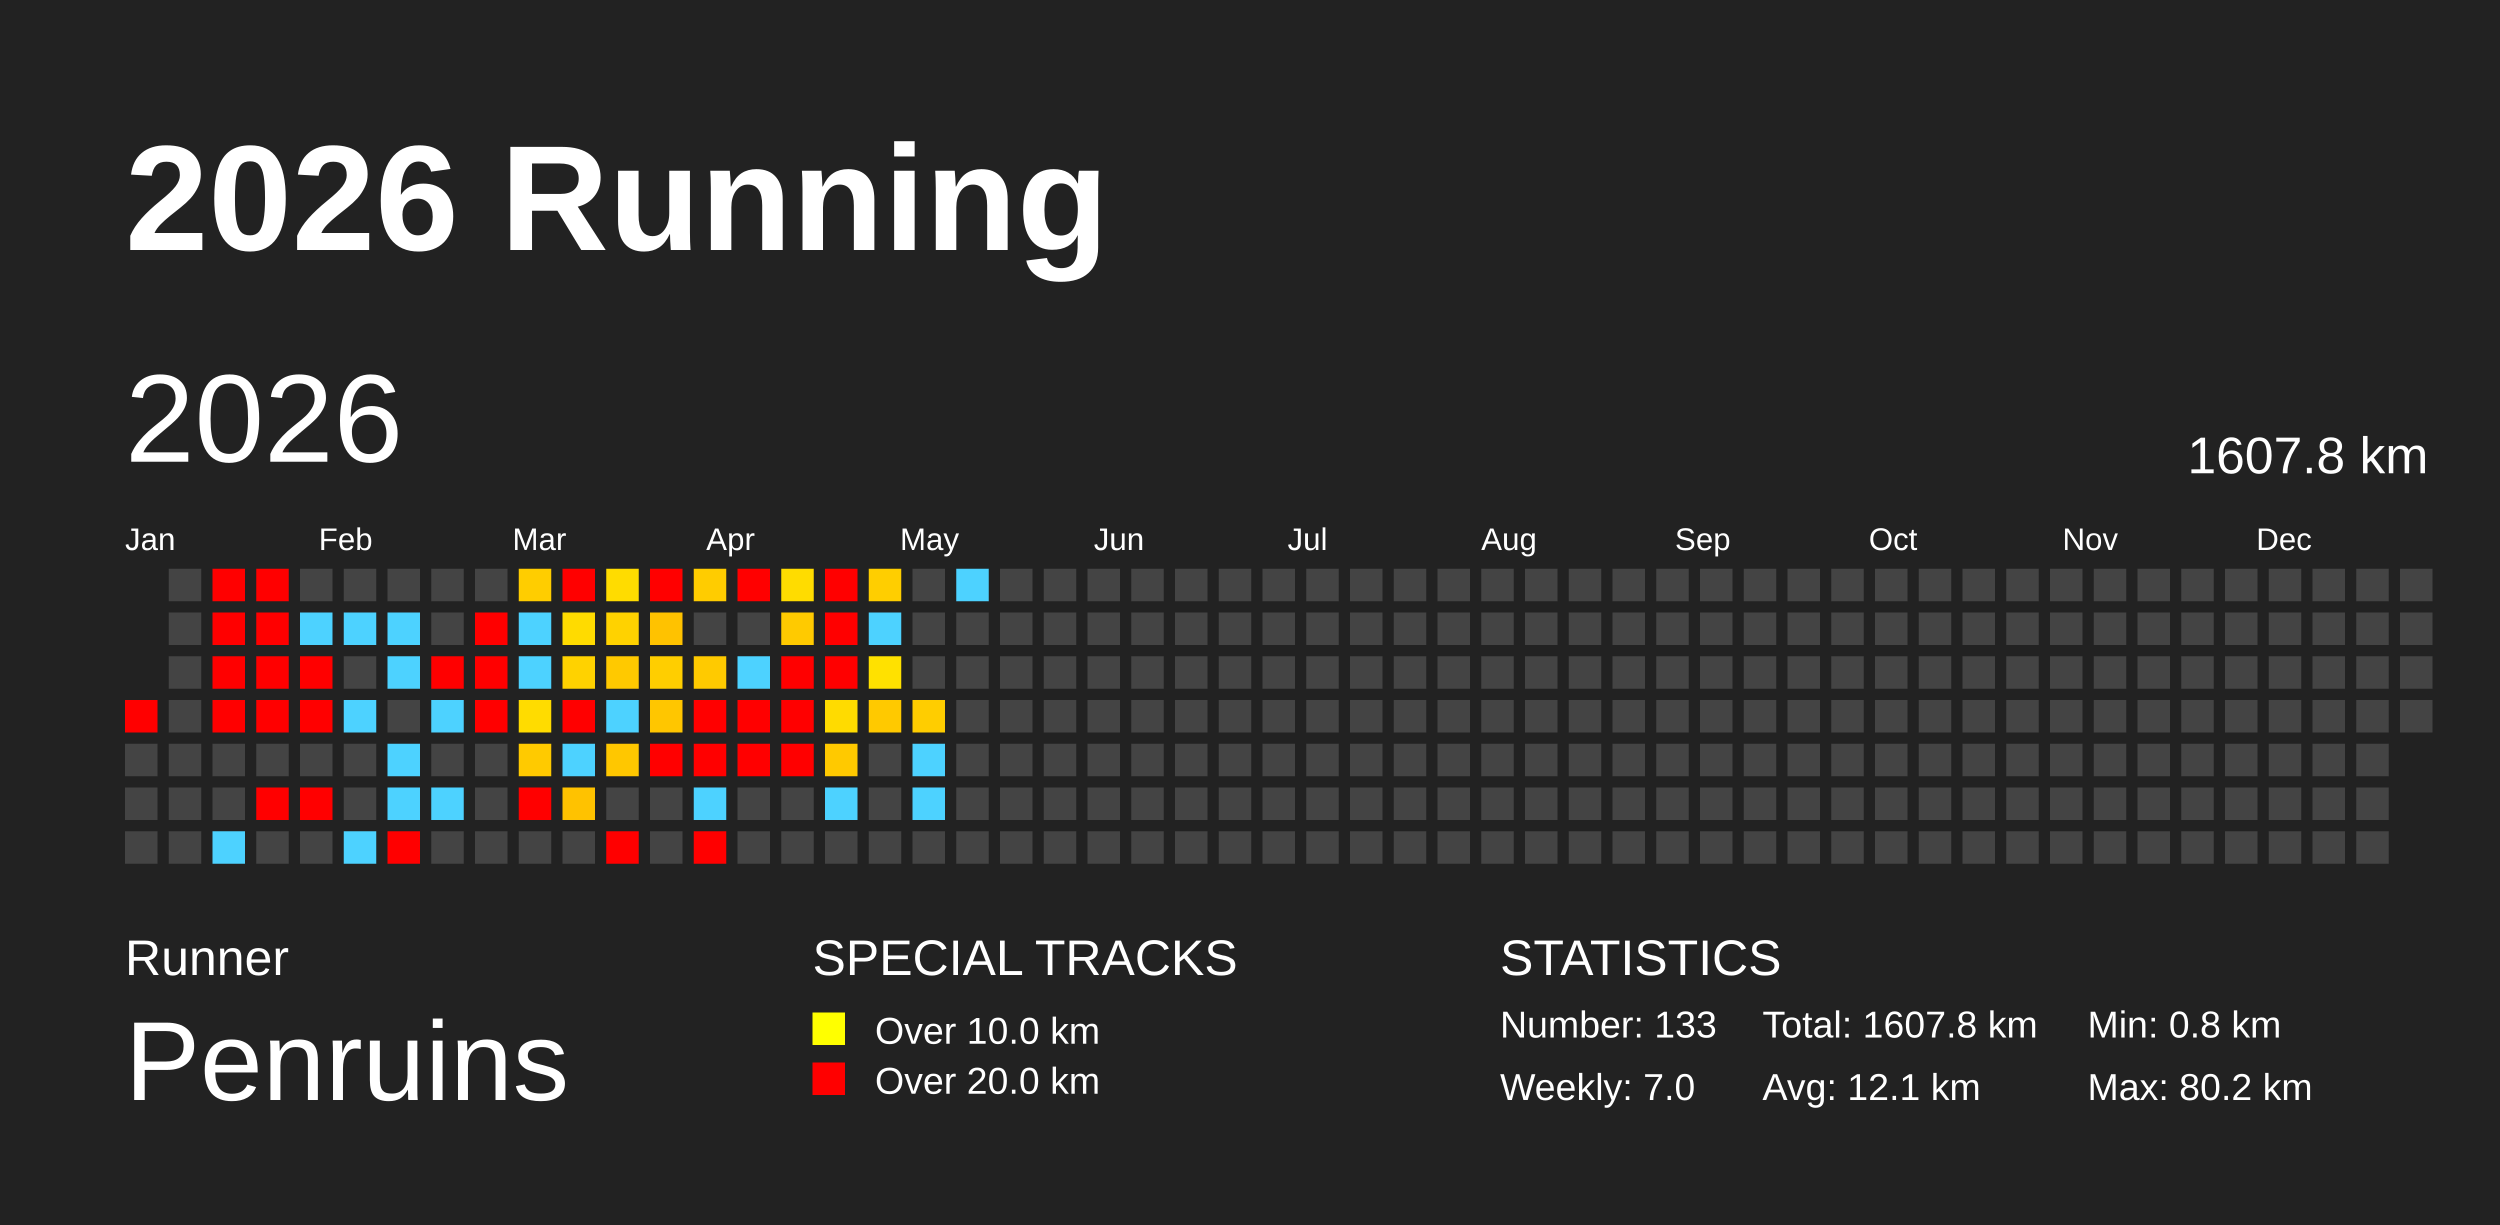
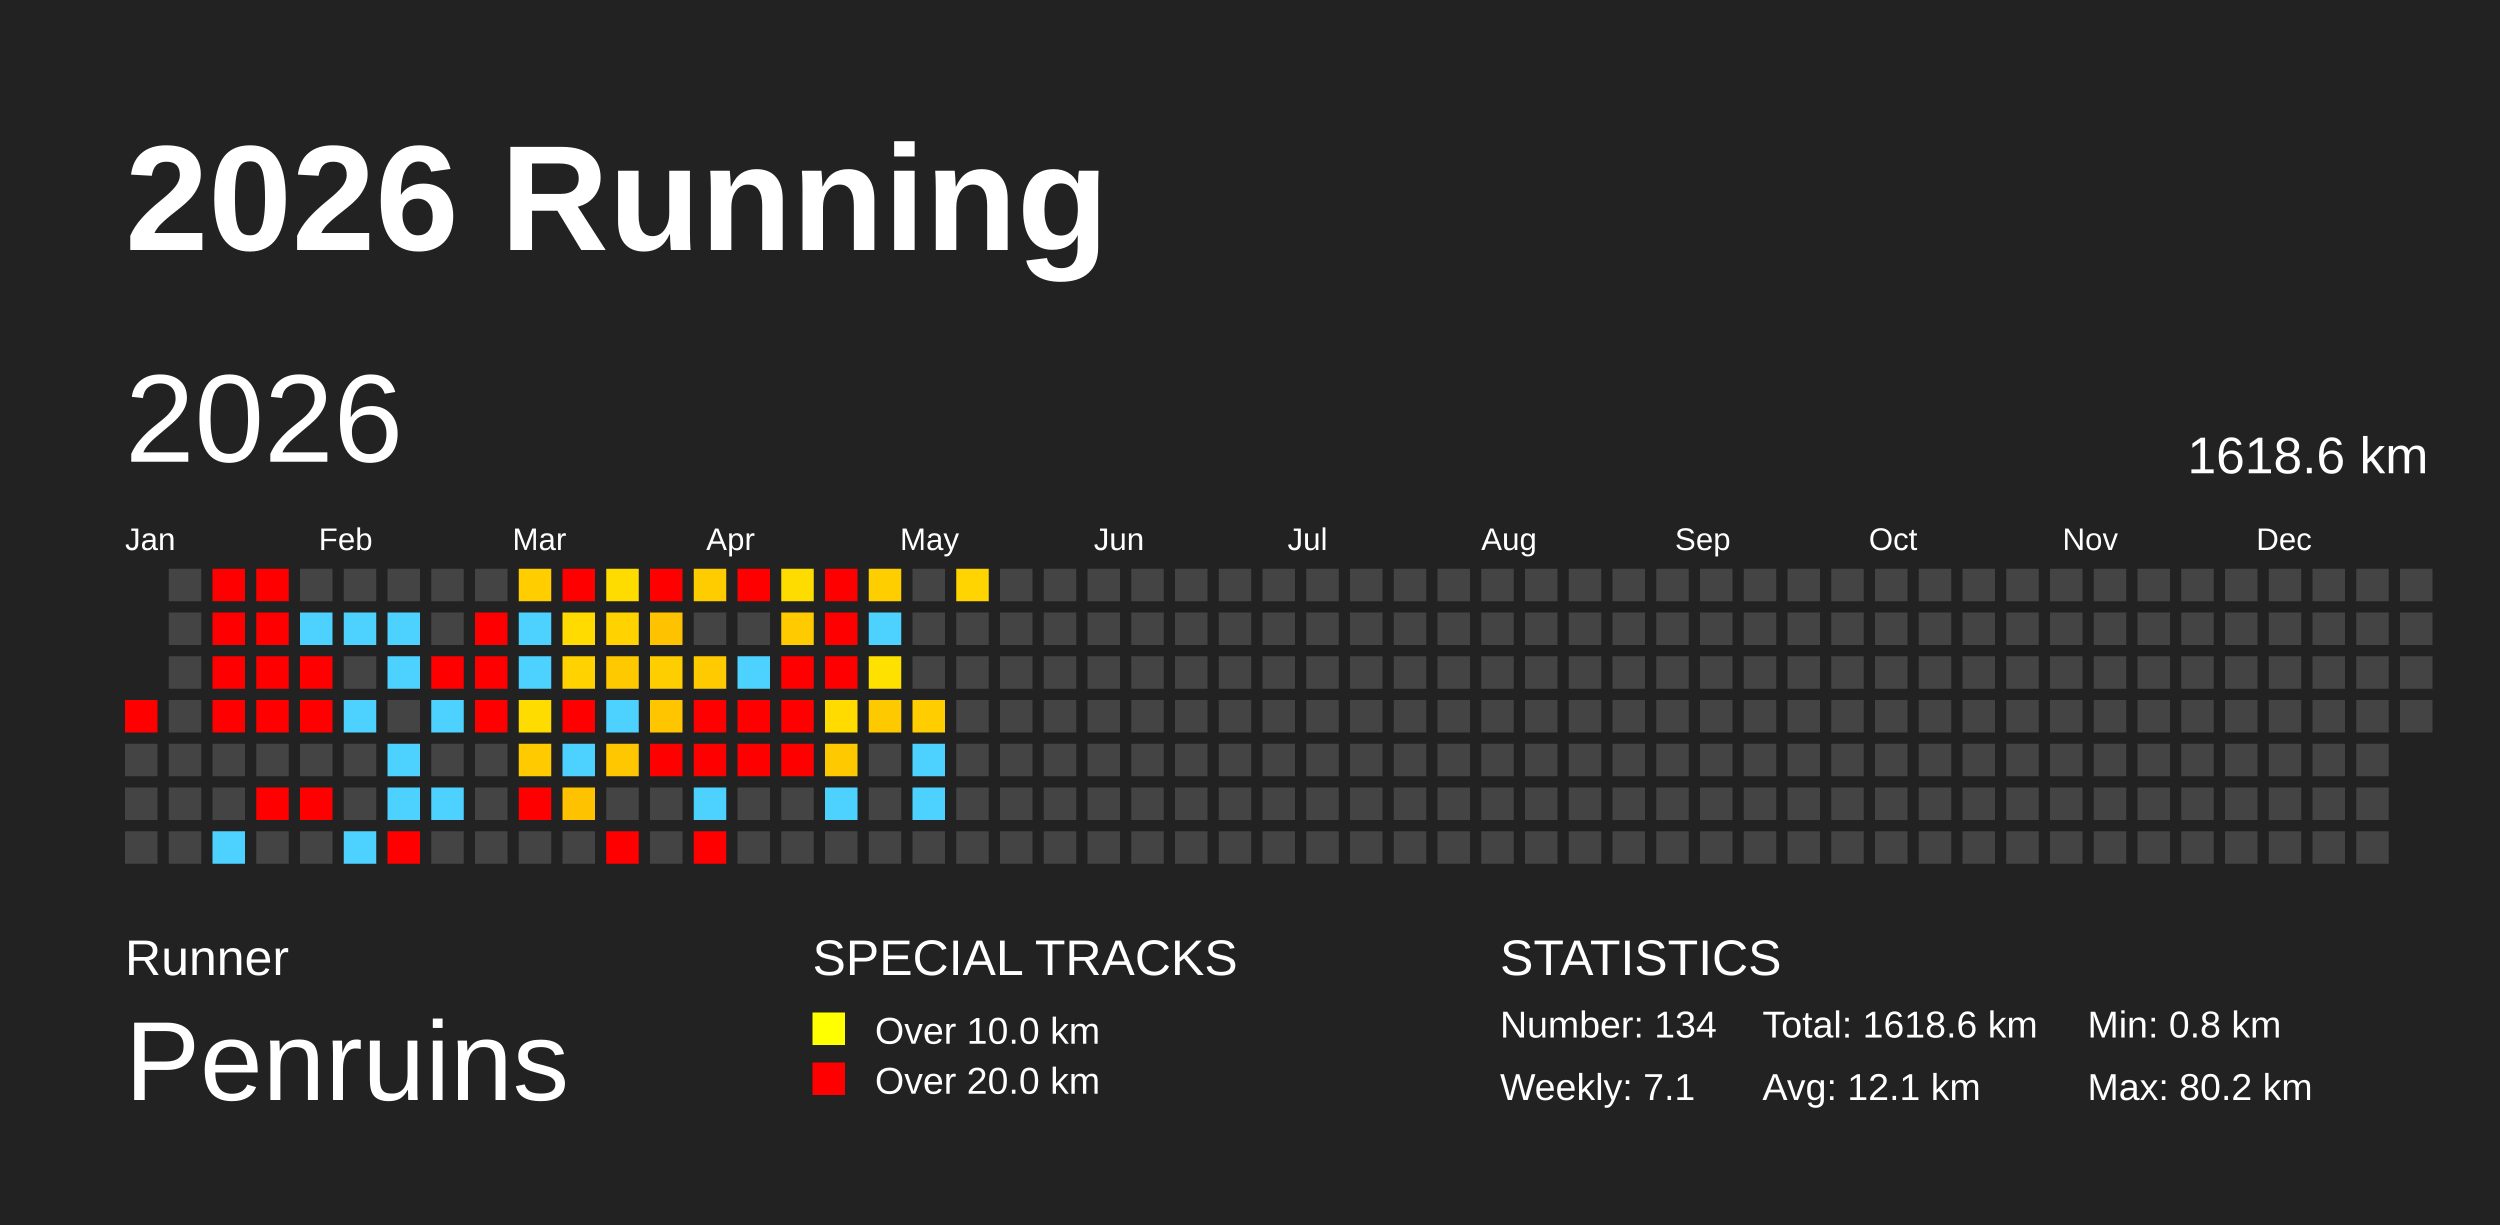
<svg xmlns="http://www.w3.org/2000/svg" baseProfile="full" height="98mm" version="1.1" viewBox="0,0,200,98" width="200mm">
  <defs />
  <rect fill="#222222" height="98" width="200" x="0" y="0" />
  <text fill="#FFFFFF" style="font-size:12px; font-family:Arial; font-weight:bold;" x="10" y="20">2026 Running</text>
  <text fill="#FFFFFF" style="font-size:4px; font-family:Arial" x="10" y="78">Runner</text>
  <text fill="#FFFFFF" style="font-size:9px; font-family:Arial" x="10" y="88">Penruins</text>
  <text fill="#FFFFFF" style="font-size:4px; font-family:Arial" x="65" y="78">SPECIAL TRACKS</text>
  <rect fill="yellow" height="2.6" width="2.6" x="65" y="81" />
  <text fill="#FFFFFF" style="font-size:3px; font-family:Arial" x="70" y="83.5">Over 10.0 km</text>
  <rect fill="red" height="2.6" width="2.6" x="65" y="85" />
  <text fill="#FFFFFF" style="font-size:3px; font-family:Arial" x="70" y="87.5">Over 20.0 km</text>
  <text fill="#FFFFFF" style="font-size:4px; font-family:Arial" x="120" y="78">STATISTICS</text>
-   <text fill="#FFFFFF" style="font-size:3px; font-family:Arial" x="120" y="83">Number: 133</text>
-   <text fill="#FFFFFF" style="font-size:3px; font-family:Arial" x="120" y="88">Weekly: 7.0</text>
-   <text fill="#FFFFFF" style="font-size:3px; font-family:Arial" x="141" y="83">Total: 1607.8 km</text>
+   <text fill="#FFFFFF" style="font-size:3px; font-family:Arial" x="120" y="83">Number: 134</text>
+   <text fill="#FFFFFF" style="font-size:3px; font-family:Arial" x="120" y="88">Weekly: 7.1</text>
+   <text fill="#FFFFFF" style="font-size:3px; font-family:Arial" x="141" y="83">Total: 1618.6 km</text>
  <text fill="#FFFFFF" style="font-size:3px; font-family:Arial" x="141" y="88">Avg: 12.1 km</text>
  <text fill="#FFFFFF" style="font-size:3px; font-family:Arial" x="167" y="83">Min: 0.8 km</text>
  <text fill="#FFFFFF" style="font-size:3px; font-family:Arial" x="167" y="88">Max: 80.2 km</text>
  <text dominant-baseline="hanging" fill="#FFFFFF" style="font-size:10.0px; font-family:Arial;" x="10" y="30">2026</text>
-   <text dominant-baseline="hanging" fill="#FFFFFF" style="font-size:4.125px; font-family:Arial;" x="175" y="35">1607.8 km</text>
+   <text dominant-baseline="hanging" fill="#FFFFFF" style="font-size:4.125px; font-family:Arial;" x="175" y="35">1618.6 km</text>
  <text fill="#FFFFFF" style="font-size:2.5px; font-family:Arial" x="10.0" y="44">Jan</text>
  <text fill="#FFFFFF" style="font-size:2.5px; font-family:Arial" x="25.5" y="44">Feb</text>
  <text fill="#FFFFFF" style="font-size:2.5px; font-family:Arial" x="41.0" y="44">Mar</text>
  <text fill="#FFFFFF" style="font-size:2.5px; font-family:Arial" x="56.5" y="44">Apr</text>
  <text fill="#FFFFFF" style="font-size:2.5px; font-family:Arial" x="72.0" y="44">May</text>
  <text fill="#FFFFFF" style="font-size:2.5px; font-family:Arial" x="87.5" y="44">Jun</text>
  <text fill="#FFFFFF" style="font-size:2.5px; font-family:Arial" x="103.0" y="44">Jul</text>
  <text fill="#FFFFFF" style="font-size:2.5px; font-family:Arial" x="118.5" y="44">Aug</text>
  <text fill="#FFFFFF" style="font-size:2.5px; font-family:Arial" x="134.0" y="44">Sep</text>
  <text fill="#FFFFFF" style="font-size:2.5px; font-family:Arial" x="149.5" y="44">Oct</text>
  <text fill="#FFFFFF" style="font-size:2.5px; font-family:Arial" x="165.0" y="44">Nov</text>
  <text fill="#FFFFFF" style="font-size:2.5px; font-family:Arial" x="180.5" y="44">Dec</text>
  <rect fill="red" height="2.6" width="2.6" x="10.0" y="56.0" />
  <rect fill="#444444" height="2.6" width="2.6" x="10.0" y="59.5" />
  <rect fill="#444444" height="2.6" width="2.6" x="10.0" y="63.0" />
  <rect fill="#444444" height="2.6" width="2.6" x="10.0" y="66.5" />
  <rect fill="#444444" height="2.6" width="2.6" x="13.5" y="45.5" />
  <rect fill="#444444" height="2.6" width="2.6" x="13.5" y="49.0" />
  <rect fill="#444444" height="2.6" width="2.6" x="13.5" y="52.5" />
  <rect fill="#444444" height="2.6" width="2.6" x="13.5" y="56.0" />
  <rect fill="#444444" height="2.6" width="2.6" x="13.5" y="59.5" />
  <rect fill="#444444" height="2.6" width="2.6" x="13.5" y="63.0" />
  <rect fill="#444444" height="2.6" width="2.6" x="13.5" y="66.5" />
  <rect fill="red" height="2.6" width="2.6" x="17.0" y="45.5" />
  <rect fill="red" height="2.6" width="2.6" x="17.0" y="49.0" />
  <rect fill="red" height="2.6" width="2.6" x="17.0" y="52.5" />
  <rect fill="red" height="2.6" width="2.6" x="17.0" y="56.0" />
  <rect fill="#444444" height="2.6" width="2.6" x="17.0" y="59.5" />
  <rect fill="#444444" height="2.6" width="2.6" x="17.0" y="63.0" />
  <rect fill="#4dd2ff" height="2.6" width="2.6" x="17.0" y="66.5" />
  <rect fill="red" height="2.6" width="2.6" x="20.5" y="45.5" />
  <rect fill="red" height="2.6" width="2.6" x="20.5" y="49.0" />
  <rect fill="red" height="2.6" width="2.6" x="20.5" y="52.5" />
  <rect fill="red" height="2.6" width="2.6" x="20.5" y="56.0" />
  <rect fill="#444444" height="2.6" width="2.6" x="20.5" y="59.5" />
  <rect fill="red" height="2.6" width="2.6" x="20.5" y="63.0" />
  <rect fill="#444444" height="2.6" width="2.6" x="20.5" y="66.5" />
  <rect fill="#444444" height="2.6" width="2.6" x="24.0" y="45.5" />
  <rect fill="#4dd2ff" height="2.6" width="2.6" x="24.0" y="49.0" />
  <rect fill="red" height="2.6" width="2.6" x="24.0" y="52.5" />
  <rect fill="red" height="2.6" width="2.6" x="24.0" y="56.0" />
  <rect fill="#444444" height="2.6" width="2.6" x="24.0" y="59.5" />
  <rect fill="red" height="2.6" width="2.6" x="24.0" y="63.0" />
  <rect fill="#444444" height="2.6" width="2.6" x="24.0" y="66.5" />
  <rect fill="#444444" height="2.6" width="2.6" x="27.5" y="45.5" />
  <rect fill="#4dd2ff" height="2.6" width="2.6" x="27.5" y="49.0" />
  <rect fill="#444444" height="2.6" width="2.6" x="27.5" y="52.5" />
  <rect fill="#4dd2ff" height="2.6" width="2.6" x="27.5" y="56.0" />
  <rect fill="#444444" height="2.6" width="2.6" x="27.5" y="59.5" />
  <rect fill="#444444" height="2.6" width="2.6" x="27.5" y="63.0" />
  <rect fill="#4dd2ff" height="2.6" width="2.6" x="27.5" y="66.5" />
  <rect fill="#444444" height="2.6" width="2.6" x="31.0" y="45.5" />
  <rect fill="#4dd2ff" height="2.6" width="2.6" x="31.0" y="49.0" />
  <rect fill="#4dd2ff" height="2.6" width="2.6" x="31.0" y="52.5" />
  <rect fill="#444444" height="2.6" width="2.6" x="31.0" y="56.0" />
  <rect fill="#4dd2ff" height="2.6" width="2.6" x="31.0" y="59.5" />
  <rect fill="#4dd2ff" height="2.6" width="2.6" x="31.0" y="63.0" />
  <rect fill="red" height="2.6" width="2.6" x="31.0" y="66.5" />
  <rect fill="#444444" height="2.6" width="2.6" x="34.5" y="45.5" />
  <rect fill="#444444" height="2.6" width="2.6" x="34.5" y="49.0" />
  <rect fill="red" height="2.6" width="2.6" x="34.5" y="52.5" />
  <rect fill="#4dd2ff" height="2.6" width="2.6" x="34.5" y="56.0" />
  <rect fill="#444444" height="2.6" width="2.6" x="34.5" y="59.5" />
  <rect fill="#4dd2ff" height="2.6" width="2.6" x="34.5" y="63.0" />
  <rect fill="#444444" height="2.6" width="2.6" x="34.5" y="66.5" />
  <rect fill="#444444" height="2.6" width="2.6" x="38.0" y="45.5" />
  <rect fill="red" height="2.6" width="2.6" x="38.0" y="49.0" />
  <rect fill="red" height="2.6" width="2.6" x="38.0" y="52.5" />
  <rect fill="red" height="2.6" width="2.6" x="38.0" y="56.0" />
  <rect fill="#444444" height="2.6" width="2.6" x="38.0" y="59.5" />
  <rect fill="#444444" height="2.6" width="2.6" x="38.0" y="63.0" />
  <rect fill="#444444" height="2.6" width="2.6" x="38.0" y="66.5" />
  <rect fill="#ffcd00" height="2.6" width="2.6" x="41.5" y="45.5" />
  <rect fill="#4dd2ff" height="2.6" width="2.6" x="41.5" y="49.0" />
  <rect fill="#4dd2ff" height="2.6" width="2.6" x="41.5" y="52.5" />
  <rect fill="#ffdc00" height="2.6" width="2.6" x="41.5" y="56.0" />
  <rect fill="#ffca00" height="2.6" width="2.6" x="41.5" y="59.5" />
  <rect fill="red" height="2.6" width="2.6" x="41.5" y="63.0" />
  <rect fill="#444444" height="2.6" width="2.6" x="41.5" y="66.5" />
  <rect fill="red" height="2.6" width="2.6" x="45.0" y="45.5" />
  <rect fill="#ffdb00" height="2.6" width="2.6" x="45.0" y="49.0" />
  <rect fill="#ffd200" height="2.6" width="2.6" x="45.0" y="52.5" />
  <rect fill="red" height="2.6" width="2.6" x="45.0" y="56.0" />
  <rect fill="#4dd2ff" height="2.6" width="2.6" x="45.0" y="59.5" />
  <rect fill="#ffc200" height="2.6" width="2.6" x="45.0" y="63.0" />
  <rect fill="#444444" height="2.6" width="2.6" x="45.0" y="66.5" />
  <rect fill="#ffdc00" height="2.6" width="2.6" x="48.5" y="45.5" />
  <rect fill="#ffd200" height="2.6" width="2.6" x="48.5" y="49.0" />
  <rect fill="#ffc900" height="2.6" width="2.6" x="48.5" y="52.5" />
  <rect fill="#4dd2ff" height="2.6" width="2.6" x="48.5" y="56.0" />
  <rect fill="#ffc700" height="2.6" width="2.6" x="48.5" y="59.5" />
  <rect fill="#444444" height="2.6" width="2.6" x="48.5" y="63.0" />
  <rect fill="red" height="2.6" width="2.6" x="48.5" y="66.5" />
  <rect fill="red" height="2.6" width="2.6" x="52.0" y="45.5" />
  <rect fill="#ffc200" height="2.6" width="2.6" x="52.0" y="49.0" />
  <rect fill="#ffce00" height="2.6" width="2.6" x="52.0" y="52.5" />
  <rect fill="#ffc600" height="2.6" width="2.6" x="52.0" y="56.0" />
  <rect fill="red" height="2.6" width="2.6" x="52.0" y="59.5" />
  <rect fill="#444444" height="2.6" width="2.6" x="52.0" y="63.0" />
  <rect fill="#444444" height="2.6" width="2.6" x="52.0" y="66.5" />
  <rect fill="#ffcc00" height="2.6" width="2.6" x="55.5" y="45.5" />
  <rect fill="#444444" height="2.6" width="2.6" x="55.5" y="49.0" />
  <rect fill="#ffca00" height="2.6" width="2.6" x="55.5" y="52.5" />
  <rect fill="red" height="2.6" width="2.6" x="55.5" y="56.0" />
  <rect fill="red" height="2.6" width="2.6" x="55.5" y="59.5" />
  <rect fill="#4dd2ff" height="2.6" width="2.6" x="55.5" y="63.0" />
  <rect fill="red" height="2.6" width="2.6" x="55.5" y="66.5" />
  <rect fill="red" height="2.6" width="2.6" x="59.0" y="45.5" />
  <rect fill="#444444" height="2.6" width="2.6" x="59.0" y="49.0" />
  <rect fill="#4dd2ff" height="2.6" width="2.6" x="59.0" y="52.5" />
  <rect fill="red" height="2.6" width="2.6" x="59.0" y="56.0" />
  <rect fill="red" height="2.6" width="2.6" x="59.0" y="59.5" />
  <rect fill="#444444" height="2.6" width="2.6" x="59.0" y="63.0" />
  <rect fill="#444444" height="2.6" width="2.6" x="59.0" y="66.5" />
  <rect fill="#ffdc00" height="2.6" width="2.6" x="62.5" y="45.5" />
  <rect fill="#ffca00" height="2.6" width="2.6" x="62.5" y="49.0" />
  <rect fill="red" height="2.6" width="2.6" x="62.5" y="52.5" />
  <rect fill="red" height="2.6" width="2.6" x="62.5" y="56.0" />
  <rect fill="red" height="2.6" width="2.6" x="62.5" y="59.5" />
  <rect fill="#444444" height="2.6" width="2.6" x="62.5" y="63.0" />
  <rect fill="#444444" height="2.6" width="2.6" x="62.5" y="66.5" />
  <rect fill="red" height="2.6" width="2.6" x="66.0" y="45.5" />
  <rect fill="red" height="2.6" width="2.6" x="66.0" y="49.0" />
  <rect fill="red" height="2.6" width="2.6" x="66.0" y="52.5" />
  <rect fill="#ffdb00" height="2.6" width="2.6" x="66.0" y="56.0" />
  <rect fill="#ffc900" height="2.6" width="2.6" x="66.0" y="59.5" />
  <rect fill="#4dd2ff" height="2.6" width="2.6" x="66.0" y="63.0" />
  <rect fill="#444444" height="2.6" width="2.6" x="66.0" y="66.5" />
  <rect fill="#ffce00" height="2.6" width="2.6" x="69.5" y="45.5" />
  <rect fill="#4dd2ff" height="2.6" width="2.6" x="69.5" y="49.0" />
  <rect fill="#ffe100" height="2.6" width="2.6" x="69.5" y="52.5" />
  <rect fill="#ffc900" height="2.6" width="2.6" x="69.5" y="56.0" />
  <rect fill="#444444" height="2.6" width="2.6" x="69.5" y="59.5" />
  <rect fill="#444444" height="2.6" width="2.6" x="69.5" y="63.0" />
  <rect fill="#444444" height="2.6" width="2.6" x="69.5" y="66.5" />
  <rect fill="#444444" height="2.6" width="2.6" x="73.0" y="45.5" />
  <rect fill="#444444" height="2.6" width="2.6" x="73.0" y="49.0" />
  <rect fill="#444444" height="2.6" width="2.6" x="73.0" y="52.5" />
  <rect fill="#ffcd00" height="2.6" width="2.6" x="73.0" y="56.0" />
  <rect fill="#4dd2ff" height="2.6" width="2.6" x="73.0" y="59.5" />
  <rect fill="#4dd2ff" height="2.6" width="2.6" x="73.0" y="63.0" />
  <rect fill="#444444" height="2.6" width="2.6" x="73.0" y="66.5" />
-   <rect fill="#4dd2ff" height="2.6" width="2.6" x="76.5" y="45.5" />
+   <rect fill="#ffd400" height="2.6" width="2.6" x="76.5" y="45.5" />
  <rect fill="#444444" height="2.6" width="2.6" x="76.5" y="49.0" />
  <rect fill="#444444" height="2.6" width="2.6" x="76.5" y="52.5" />
  <rect fill="#444444" height="2.6" width="2.6" x="76.5" y="56.0" />
  <rect fill="#444444" height="2.6" width="2.6" x="76.5" y="59.5" />
  <rect fill="#444444" height="2.6" width="2.6" x="76.5" y="63.0" />
  <rect fill="#444444" height="2.6" width="2.6" x="76.5" y="66.5" />
  <rect fill="#444444" height="2.6" width="2.6" x="80.0" y="45.5" />
  <rect fill="#444444" height="2.6" width="2.6" x="80.0" y="49.0" />
  <rect fill="#444444" height="2.6" width="2.6" x="80.0" y="52.5" />
  <rect fill="#444444" height="2.6" width="2.6" x="80.0" y="56.0" />
  <rect fill="#444444" height="2.6" width="2.6" x="80.0" y="59.5" />
  <rect fill="#444444" height="2.6" width="2.6" x="80.0" y="63.0" />
  <rect fill="#444444" height="2.6" width="2.6" x="80.0" y="66.5" />
  <rect fill="#444444" height="2.6" width="2.6" x="83.5" y="45.5" />
  <rect fill="#444444" height="2.6" width="2.6" x="83.5" y="49.0" />
  <rect fill="#444444" height="2.6" width="2.6" x="83.5" y="52.5" />
  <rect fill="#444444" height="2.6" width="2.6" x="83.5" y="56.0" />
  <rect fill="#444444" height="2.6" width="2.6" x="83.5" y="59.5" />
  <rect fill="#444444" height="2.6" width="2.6" x="83.5" y="63.0" />
  <rect fill="#444444" height="2.6" width="2.6" x="83.5" y="66.5" />
  <rect fill="#444444" height="2.6" width="2.6" x="87.0" y="45.5" />
  <rect fill="#444444" height="2.6" width="2.6" x="87.0" y="49.0" />
  <rect fill="#444444" height="2.6" width="2.6" x="87.0" y="52.5" />
  <rect fill="#444444" height="2.6" width="2.6" x="87.0" y="56.0" />
  <rect fill="#444444" height="2.6" width="2.6" x="87.0" y="59.5" />
  <rect fill="#444444" height="2.6" width="2.6" x="87.0" y="63.0" />
  <rect fill="#444444" height="2.6" width="2.6" x="87.0" y="66.5" />
  <rect fill="#444444" height="2.6" width="2.6" x="90.5" y="45.5" />
  <rect fill="#444444" height="2.6" width="2.6" x="90.5" y="49.0" />
  <rect fill="#444444" height="2.6" width="2.6" x="90.5" y="52.5" />
  <rect fill="#444444" height="2.6" width="2.6" x="90.5" y="56.0" />
  <rect fill="#444444" height="2.6" width="2.6" x="90.5" y="59.5" />
  <rect fill="#444444" height="2.6" width="2.6" x="90.5" y="63.0" />
  <rect fill="#444444" height="2.6" width="2.6" x="90.5" y="66.5" />
  <rect fill="#444444" height="2.6" width="2.6" x="94.0" y="45.5" />
  <rect fill="#444444" height="2.6" width="2.6" x="94.0" y="49.0" />
  <rect fill="#444444" height="2.6" width="2.6" x="94.0" y="52.5" />
  <rect fill="#444444" height="2.6" width="2.6" x="94.0" y="56.0" />
  <rect fill="#444444" height="2.6" width="2.6" x="94.0" y="59.5" />
  <rect fill="#444444" height="2.6" width="2.6" x="94.0" y="63.0" />
  <rect fill="#444444" height="2.6" width="2.6" x="94.0" y="66.5" />
  <rect fill="#444444" height="2.6" width="2.6" x="97.5" y="45.5" />
  <rect fill="#444444" height="2.6" width="2.6" x="97.5" y="49.0" />
  <rect fill="#444444" height="2.6" width="2.6" x="97.5" y="52.5" />
  <rect fill="#444444" height="2.6" width="2.6" x="97.5" y="56.0" />
  <rect fill="#444444" height="2.6" width="2.6" x="97.5" y="59.5" />
  <rect fill="#444444" height="2.6" width="2.6" x="97.5" y="63.0" />
  <rect fill="#444444" height="2.6" width="2.6" x="97.5" y="66.5" />
  <rect fill="#444444" height="2.6" width="2.6" x="101.0" y="45.5" />
  <rect fill="#444444" height="2.6" width="2.6" x="101.0" y="49.0" />
  <rect fill="#444444" height="2.6" width="2.6" x="101.0" y="52.5" />
  <rect fill="#444444" height="2.6" width="2.6" x="101.0" y="56.0" />
  <rect fill="#444444" height="2.6" width="2.6" x="101.0" y="59.5" />
  <rect fill="#444444" height="2.6" width="2.6" x="101.0" y="63.0" />
  <rect fill="#444444" height="2.6" width="2.6" x="101.0" y="66.5" />
  <rect fill="#444444" height="2.6" width="2.6" x="104.5" y="45.5" />
  <rect fill="#444444" height="2.6" width="2.6" x="104.5" y="49.0" />
  <rect fill="#444444" height="2.6" width="2.6" x="104.5" y="52.5" />
  <rect fill="#444444" height="2.6" width="2.6" x="104.5" y="56.0" />
  <rect fill="#444444" height="2.6" width="2.6" x="104.5" y="59.5" />
  <rect fill="#444444" height="2.6" width="2.6" x="104.5" y="63.0" />
  <rect fill="#444444" height="2.6" width="2.6" x="104.5" y="66.5" />
  <rect fill="#444444" height="2.6" width="2.6" x="108.0" y="45.5" />
  <rect fill="#444444" height="2.6" width="2.6" x="108.0" y="49.0" />
  <rect fill="#444444" height="2.6" width="2.6" x="108.0" y="52.5" />
  <rect fill="#444444" height="2.6" width="2.6" x="108.0" y="56.0" />
  <rect fill="#444444" height="2.6" width="2.6" x="108.0" y="59.5" />
  <rect fill="#444444" height="2.6" width="2.6" x="108.0" y="63.0" />
  <rect fill="#444444" height="2.6" width="2.6" x="108.0" y="66.5" />
  <rect fill="#444444" height="2.6" width="2.6" x="111.5" y="45.5" />
  <rect fill="#444444" height="2.6" width="2.6" x="111.5" y="49.0" />
  <rect fill="#444444" height="2.6" width="2.6" x="111.5" y="52.5" />
  <rect fill="#444444" height="2.6" width="2.6" x="111.5" y="56.0" />
  <rect fill="#444444" height="2.6" width="2.6" x="111.5" y="59.5" />
  <rect fill="#444444" height="2.6" width="2.6" x="111.5" y="63.0" />
  <rect fill="#444444" height="2.6" width="2.6" x="111.5" y="66.5" />
  <rect fill="#444444" height="2.6" width="2.6" x="115.0" y="45.5" />
  <rect fill="#444444" height="2.6" width="2.6" x="115.0" y="49.0" />
  <rect fill="#444444" height="2.6" width="2.6" x="115.0" y="52.5" />
  <rect fill="#444444" height="2.6" width="2.6" x="115.0" y="56.0" />
  <rect fill="#444444" height="2.6" width="2.6" x="115.0" y="59.5" />
  <rect fill="#444444" height="2.6" width="2.6" x="115.0" y="63.0" />
  <rect fill="#444444" height="2.6" width="2.6" x="115.0" y="66.5" />
  <rect fill="#444444" height="2.6" width="2.6" x="118.5" y="45.5" />
  <rect fill="#444444" height="2.6" width="2.6" x="118.5" y="49.0" />
  <rect fill="#444444" height="2.6" width="2.6" x="118.5" y="52.5" />
  <rect fill="#444444" height="2.6" width="2.6" x="118.5" y="56.0" />
  <rect fill="#444444" height="2.6" width="2.6" x="118.5" y="59.5" />
  <rect fill="#444444" height="2.6" width="2.6" x="118.5" y="63.0" />
  <rect fill="#444444" height="2.6" width="2.6" x="118.5" y="66.5" />
  <rect fill="#444444" height="2.6" width="2.6" x="122.0" y="45.5" />
  <rect fill="#444444" height="2.6" width="2.6" x="122.0" y="49.0" />
  <rect fill="#444444" height="2.6" width="2.6" x="122.0" y="52.5" />
  <rect fill="#444444" height="2.6" width="2.6" x="122.0" y="56.0" />
  <rect fill="#444444" height="2.6" width="2.6" x="122.0" y="59.5" />
  <rect fill="#444444" height="2.6" width="2.6" x="122.0" y="63.0" />
  <rect fill="#444444" height="2.6" width="2.6" x="122.0" y="66.5" />
  <rect fill="#444444" height="2.6" width="2.6" x="125.5" y="45.5" />
  <rect fill="#444444" height="2.6" width="2.6" x="125.5" y="49.0" />
  <rect fill="#444444" height="2.6" width="2.6" x="125.5" y="52.5" />
  <rect fill="#444444" height="2.6" width="2.6" x="125.5" y="56.0" />
  <rect fill="#444444" height="2.6" width="2.6" x="125.5" y="59.5" />
  <rect fill="#444444" height="2.6" width="2.6" x="125.5" y="63.0" />
  <rect fill="#444444" height="2.6" width="2.6" x="125.5" y="66.5" />
  <rect fill="#444444" height="2.6" width="2.6" x="129.0" y="45.5" />
  <rect fill="#444444" height="2.6" width="2.6" x="129.0" y="49.0" />
  <rect fill="#444444" height="2.6" width="2.6" x="129.0" y="52.5" />
  <rect fill="#444444" height="2.6" width="2.6" x="129.0" y="56.0" />
  <rect fill="#444444" height="2.6" width="2.6" x="129.0" y="59.5" />
  <rect fill="#444444" height="2.6" width="2.6" x="129.0" y="63.0" />
  <rect fill="#444444" height="2.6" width="2.6" x="129.0" y="66.5" />
  <rect fill="#444444" height="2.6" width="2.6" x="132.5" y="45.5" />
  <rect fill="#444444" height="2.6" width="2.6" x="132.5" y="49.0" />
  <rect fill="#444444" height="2.6" width="2.6" x="132.5" y="52.5" />
  <rect fill="#444444" height="2.6" width="2.6" x="132.5" y="56.0" />
  <rect fill="#444444" height="2.6" width="2.6" x="132.5" y="59.5" />
  <rect fill="#444444" height="2.6" width="2.6" x="132.5" y="63.0" />
  <rect fill="#444444" height="2.6" width="2.6" x="132.5" y="66.5" />
  <rect fill="#444444" height="2.6" width="2.6" x="136.0" y="45.5" />
  <rect fill="#444444" height="2.6" width="2.6" x="136.0" y="49.0" />
  <rect fill="#444444" height="2.6" width="2.6" x="136.0" y="52.5" />
  <rect fill="#444444" height="2.6" width="2.6" x="136.0" y="56.0" />
  <rect fill="#444444" height="2.6" width="2.6" x="136.0" y="59.5" />
  <rect fill="#444444" height="2.6" width="2.6" x="136.0" y="63.0" />
  <rect fill="#444444" height="2.6" width="2.6" x="136.0" y="66.5" />
  <rect fill="#444444" height="2.6" width="2.6" x="139.5" y="45.5" />
  <rect fill="#444444" height="2.6" width="2.6" x="139.5" y="49.0" />
  <rect fill="#444444" height="2.6" width="2.6" x="139.5" y="52.5" />
  <rect fill="#444444" height="2.6" width="2.6" x="139.5" y="56.0" />
  <rect fill="#444444" height="2.6" width="2.6" x="139.5" y="59.5" />
  <rect fill="#444444" height="2.6" width="2.6" x="139.5" y="63.0" />
  <rect fill="#444444" height="2.6" width="2.6" x="139.5" y="66.5" />
  <rect fill="#444444" height="2.6" width="2.6" x="143.0" y="45.5" />
  <rect fill="#444444" height="2.6" width="2.6" x="143.0" y="49.0" />
  <rect fill="#444444" height="2.6" width="2.6" x="143.0" y="52.5" />
  <rect fill="#444444" height="2.6" width="2.6" x="143.0" y="56.0" />
  <rect fill="#444444" height="2.6" width="2.6" x="143.0" y="59.5" />
  <rect fill="#444444" height="2.6" width="2.6" x="143.0" y="63.0" />
  <rect fill="#444444" height="2.6" width="2.6" x="143.0" y="66.5" />
  <rect fill="#444444" height="2.6" width="2.6" x="146.5" y="45.5" />
  <rect fill="#444444" height="2.6" width="2.6" x="146.5" y="49.0" />
  <rect fill="#444444" height="2.6" width="2.6" x="146.5" y="52.5" />
  <rect fill="#444444" height="2.6" width="2.6" x="146.5" y="56.0" />
  <rect fill="#444444" height="2.6" width="2.6" x="146.5" y="59.5" />
  <rect fill="#444444" height="2.6" width="2.6" x="146.5" y="63.0" />
  <rect fill="#444444" height="2.6" width="2.6" x="146.5" y="66.5" />
  <rect fill="#444444" height="2.6" width="2.6" x="150.0" y="45.5" />
  <rect fill="#444444" height="2.6" width="2.6" x="150.0" y="49.0" />
  <rect fill="#444444" height="2.6" width="2.6" x="150.0" y="52.5" />
  <rect fill="#444444" height="2.6" width="2.6" x="150.0" y="56.0" />
  <rect fill="#444444" height="2.6" width="2.6" x="150.0" y="59.5" />
  <rect fill="#444444" height="2.6" width="2.6" x="150.0" y="63.0" />
  <rect fill="#444444" height="2.6" width="2.6" x="150.0" y="66.5" />
  <rect fill="#444444" height="2.6" width="2.6" x="153.5" y="45.5" />
  <rect fill="#444444" height="2.6" width="2.6" x="153.5" y="49.0" />
  <rect fill="#444444" height="2.6" width="2.6" x="153.5" y="52.5" />
  <rect fill="#444444" height="2.6" width="2.6" x="153.5" y="56.0" />
  <rect fill="#444444" height="2.6" width="2.6" x="153.5" y="59.5" />
  <rect fill="#444444" height="2.6" width="2.6" x="153.5" y="63.0" />
  <rect fill="#444444" height="2.6" width="2.6" x="153.5" y="66.5" />
  <rect fill="#444444" height="2.6" width="2.6" x="157.0" y="45.5" />
  <rect fill="#444444" height="2.6" width="2.6" x="157.0" y="49.0" />
  <rect fill="#444444" height="2.6" width="2.6" x="157.0" y="52.5" />
  <rect fill="#444444" height="2.6" width="2.6" x="157.0" y="56.0" />
  <rect fill="#444444" height="2.6" width="2.6" x="157.0" y="59.5" />
  <rect fill="#444444" height="2.6" width="2.6" x="157.0" y="63.0" />
  <rect fill="#444444" height="2.6" width="2.6" x="157.0" y="66.5" />
  <rect fill="#444444" height="2.6" width="2.6" x="160.5" y="45.5" />
  <rect fill="#444444" height="2.6" width="2.6" x="160.5" y="49.0" />
  <rect fill="#444444" height="2.6" width="2.6" x="160.5" y="52.5" />
  <rect fill="#444444" height="2.6" width="2.6" x="160.5" y="56.0" />
  <rect fill="#444444" height="2.6" width="2.6" x="160.5" y="59.5" />
  <rect fill="#444444" height="2.6" width="2.6" x="160.5" y="63.0" />
  <rect fill="#444444" height="2.6" width="2.6" x="160.5" y="66.5" />
  <rect fill="#444444" height="2.6" width="2.6" x="164.0" y="45.5" />
  <rect fill="#444444" height="2.6" width="2.6" x="164.0" y="49.0" />
  <rect fill="#444444" height="2.6" width="2.6" x="164.0" y="52.5" />
  <rect fill="#444444" height="2.6" width="2.6" x="164.0" y="56.0" />
  <rect fill="#444444" height="2.6" width="2.6" x="164.0" y="59.5" />
  <rect fill="#444444" height="2.6" width="2.6" x="164.0" y="63.0" />
  <rect fill="#444444" height="2.6" width="2.6" x="164.0" y="66.5" />
  <rect fill="#444444" height="2.6" width="2.6" x="167.5" y="45.5" />
  <rect fill="#444444" height="2.6" width="2.6" x="167.5" y="49.0" />
  <rect fill="#444444" height="2.6" width="2.6" x="167.5" y="52.5" />
  <rect fill="#444444" height="2.6" width="2.6" x="167.5" y="56.0" />
  <rect fill="#444444" height="2.6" width="2.6" x="167.5" y="59.5" />
  <rect fill="#444444" height="2.6" width="2.6" x="167.5" y="63.0" />
  <rect fill="#444444" height="2.6" width="2.6" x="167.5" y="66.5" />
  <rect fill="#444444" height="2.6" width="2.6" x="171.0" y="45.5" />
  <rect fill="#444444" height="2.6" width="2.6" x="171.0" y="49.0" />
  <rect fill="#444444" height="2.6" width="2.6" x="171.0" y="52.5" />
  <rect fill="#444444" height="2.6" width="2.6" x="171.0" y="56.0" />
  <rect fill="#444444" height="2.6" width="2.6" x="171.0" y="59.5" />
  <rect fill="#444444" height="2.6" width="2.6" x="171.0" y="63.0" />
  <rect fill="#444444" height="2.6" width="2.6" x="171.0" y="66.5" />
  <rect fill="#444444" height="2.6" width="2.6" x="174.5" y="45.5" />
  <rect fill="#444444" height="2.6" width="2.6" x="174.5" y="49.0" />
  <rect fill="#444444" height="2.6" width="2.6" x="174.5" y="52.5" />
  <rect fill="#444444" height="2.6" width="2.6" x="174.5" y="56.0" />
  <rect fill="#444444" height="2.6" width="2.6" x="174.5" y="59.5" />
  <rect fill="#444444" height="2.6" width="2.6" x="174.5" y="63.0" />
  <rect fill="#444444" height="2.6" width="2.6" x="174.5" y="66.5" />
  <rect fill="#444444" height="2.6" width="2.6" x="178.0" y="45.5" />
  <rect fill="#444444" height="2.6" width="2.6" x="178.0" y="49.0" />
  <rect fill="#444444" height="2.6" width="2.6" x="178.0" y="52.5" />
  <rect fill="#444444" height="2.6" width="2.6" x="178.0" y="56.0" />
  <rect fill="#444444" height="2.6" width="2.6" x="178.0" y="59.5" />
  <rect fill="#444444" height="2.6" width="2.6" x="178.0" y="63.0" />
  <rect fill="#444444" height="2.6" width="2.6" x="178.0" y="66.5" />
  <rect fill="#444444" height="2.6" width="2.6" x="181.5" y="45.5" />
  <rect fill="#444444" height="2.6" width="2.6" x="181.5" y="49.0" />
  <rect fill="#444444" height="2.6" width="2.6" x="181.5" y="52.5" />
  <rect fill="#444444" height="2.6" width="2.6" x="181.5" y="56.0" />
  <rect fill="#444444" height="2.6" width="2.6" x="181.5" y="59.5" />
  <rect fill="#444444" height="2.6" width="2.6" x="181.5" y="63.0" />
  <rect fill="#444444" height="2.6" width="2.6" x="181.5" y="66.5" />
  <rect fill="#444444" height="2.6" width="2.6" x="185.0" y="45.5" />
  <rect fill="#444444" height="2.6" width="2.6" x="185.0" y="49.0" />
  <rect fill="#444444" height="2.6" width="2.6" x="185.0" y="52.5" />
  <rect fill="#444444" height="2.6" width="2.6" x="185.0" y="56.0" />
  <rect fill="#444444" height="2.6" width="2.6" x="185.0" y="59.5" />
  <rect fill="#444444" height="2.6" width="2.6" x="185.0" y="63.0" />
  <rect fill="#444444" height="2.6" width="2.6" x="185.0" y="66.5" />
  <rect fill="#444444" height="2.6" width="2.6" x="188.5" y="45.5" />
  <rect fill="#444444" height="2.6" width="2.6" x="188.5" y="49.0" />
  <rect fill="#444444" height="2.6" width="2.6" x="188.5" y="52.5" />
  <rect fill="#444444" height="2.6" width="2.6" x="188.5" y="56.0" />
  <rect fill="#444444" height="2.6" width="2.6" x="188.5" y="59.5" />
  <rect fill="#444444" height="2.6" width="2.6" x="188.5" y="63.0" />
  <rect fill="#444444" height="2.6" width="2.6" x="188.5" y="66.5" />
  <rect fill="#444444" height="2.6" width="2.6" x="192.0" y="45.5" />
  <rect fill="#444444" height="2.6" width="2.6" x="192.0" y="49.0" />
  <rect fill="#444444" height="2.6" width="2.6" x="192.0" y="52.5" />
  <rect fill="#444444" height="2.6" width="2.6" x="192.0" y="56.0" />
</svg>
